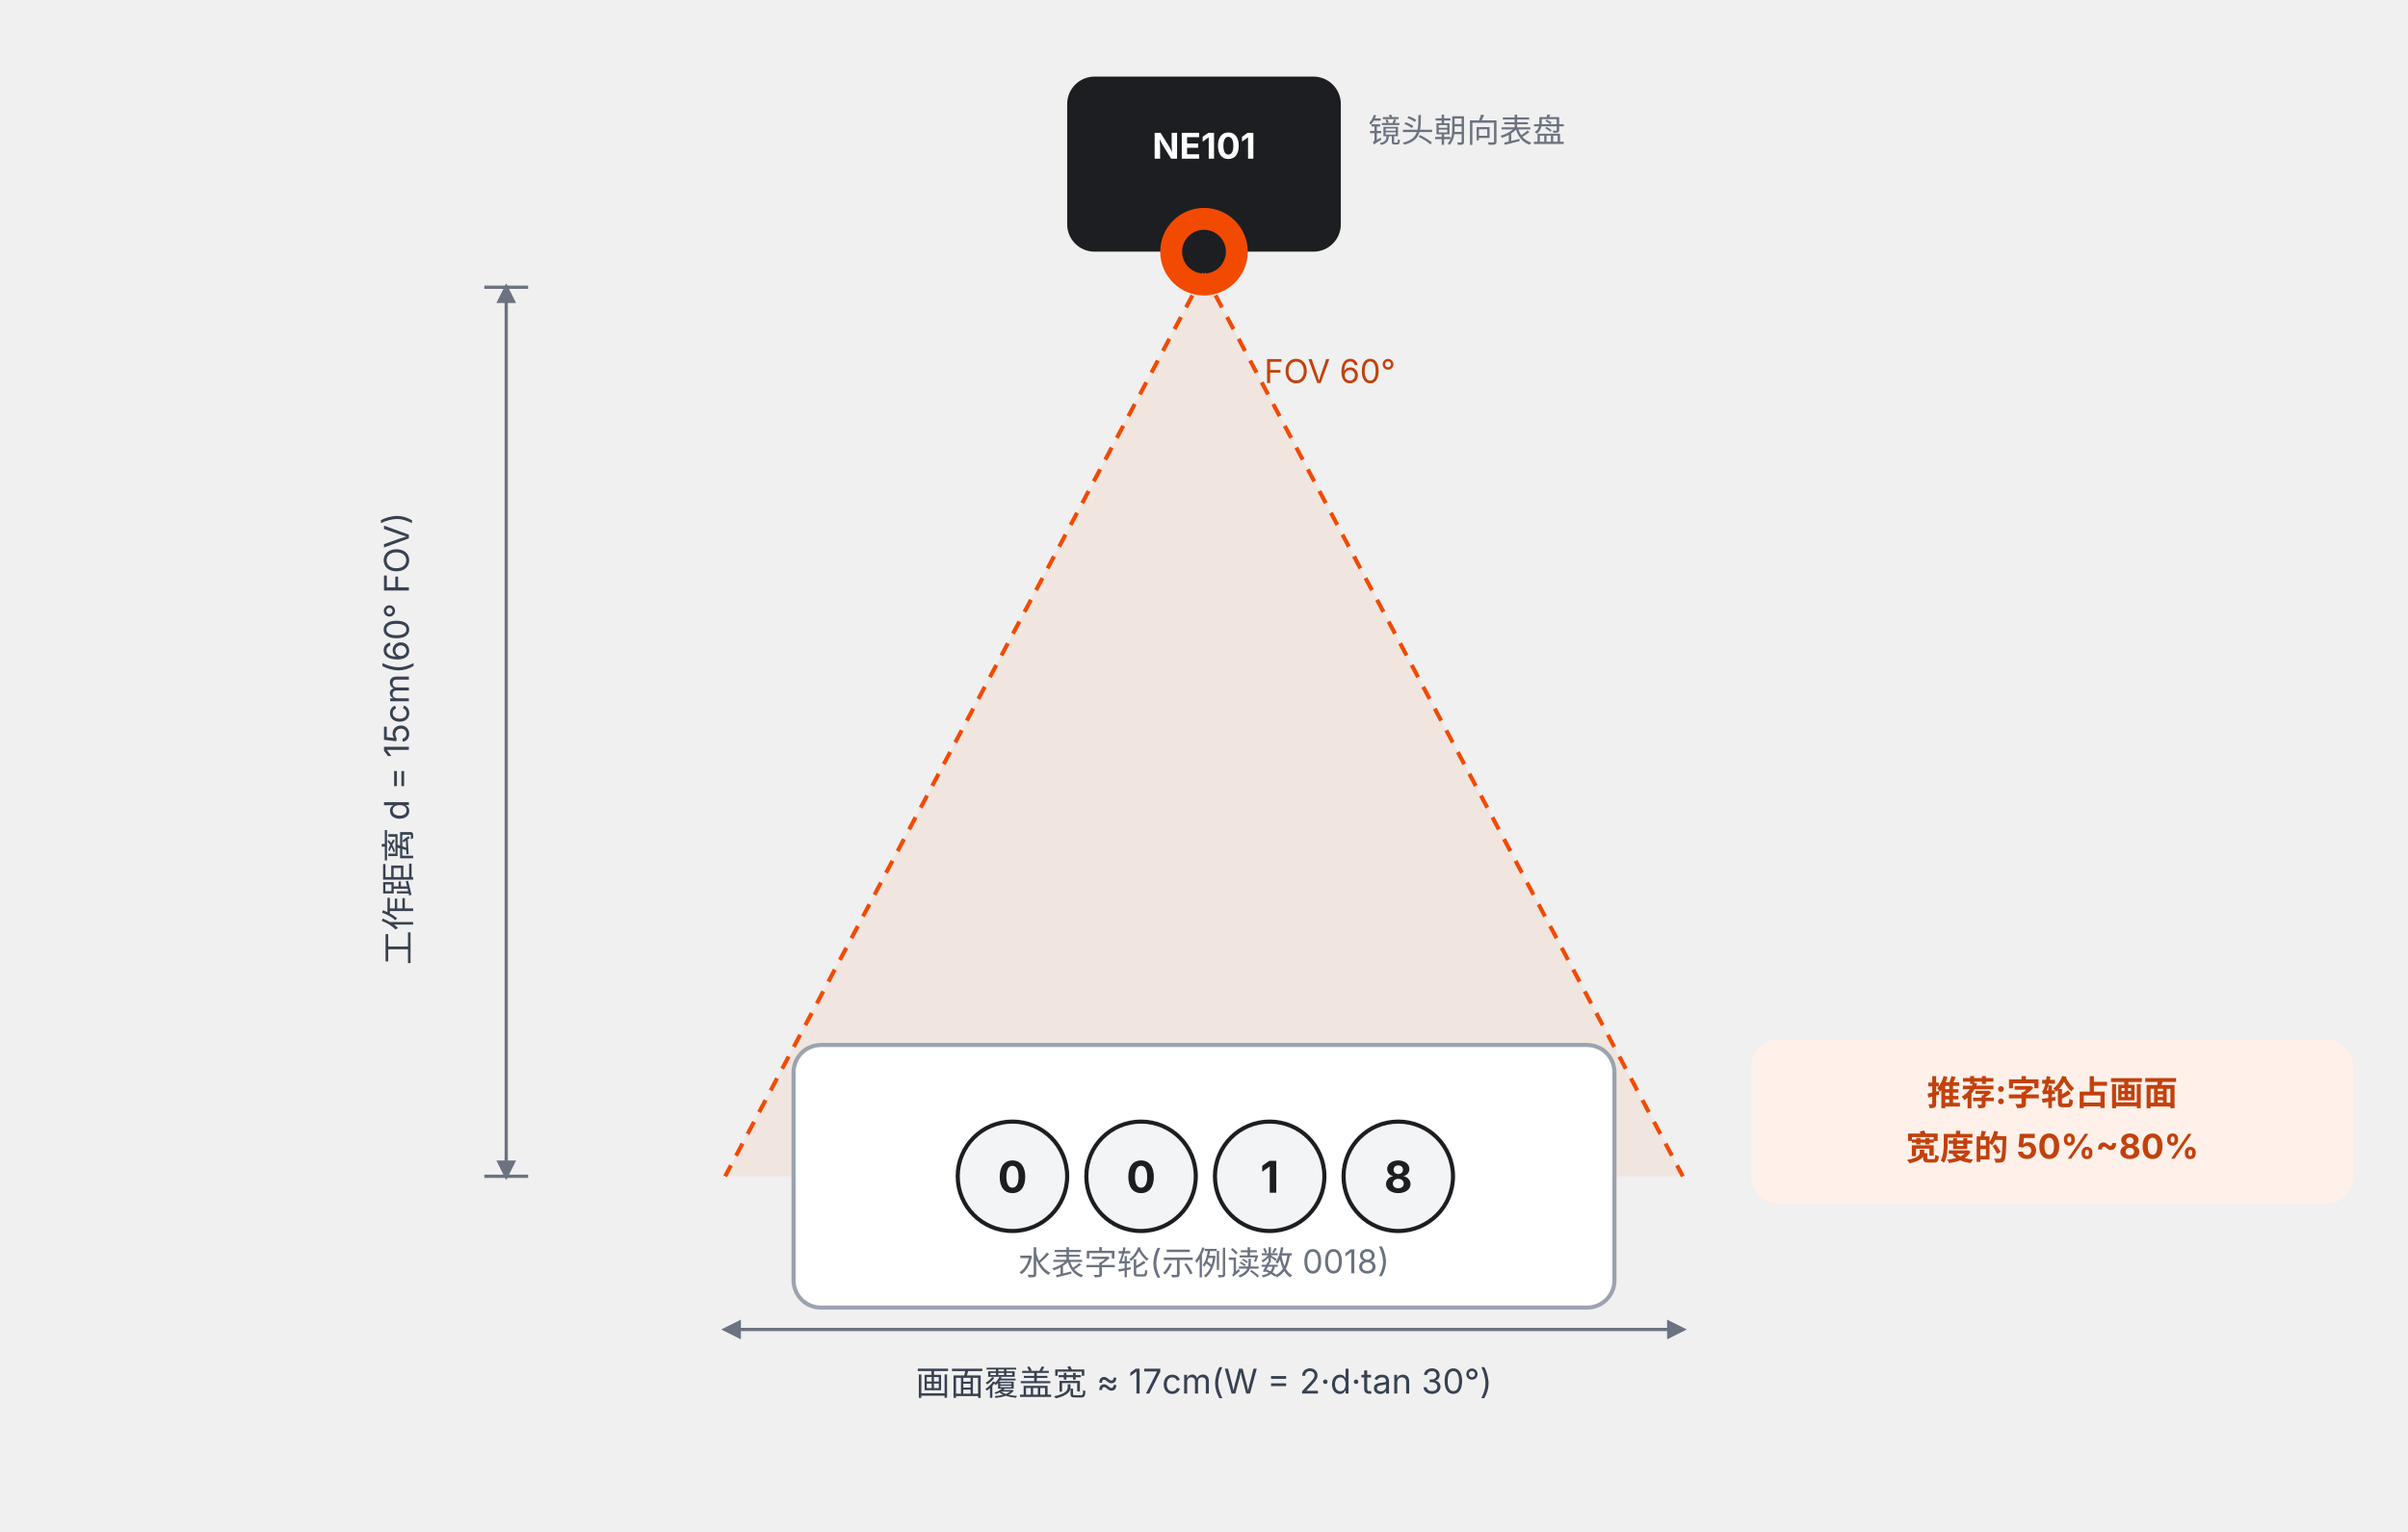
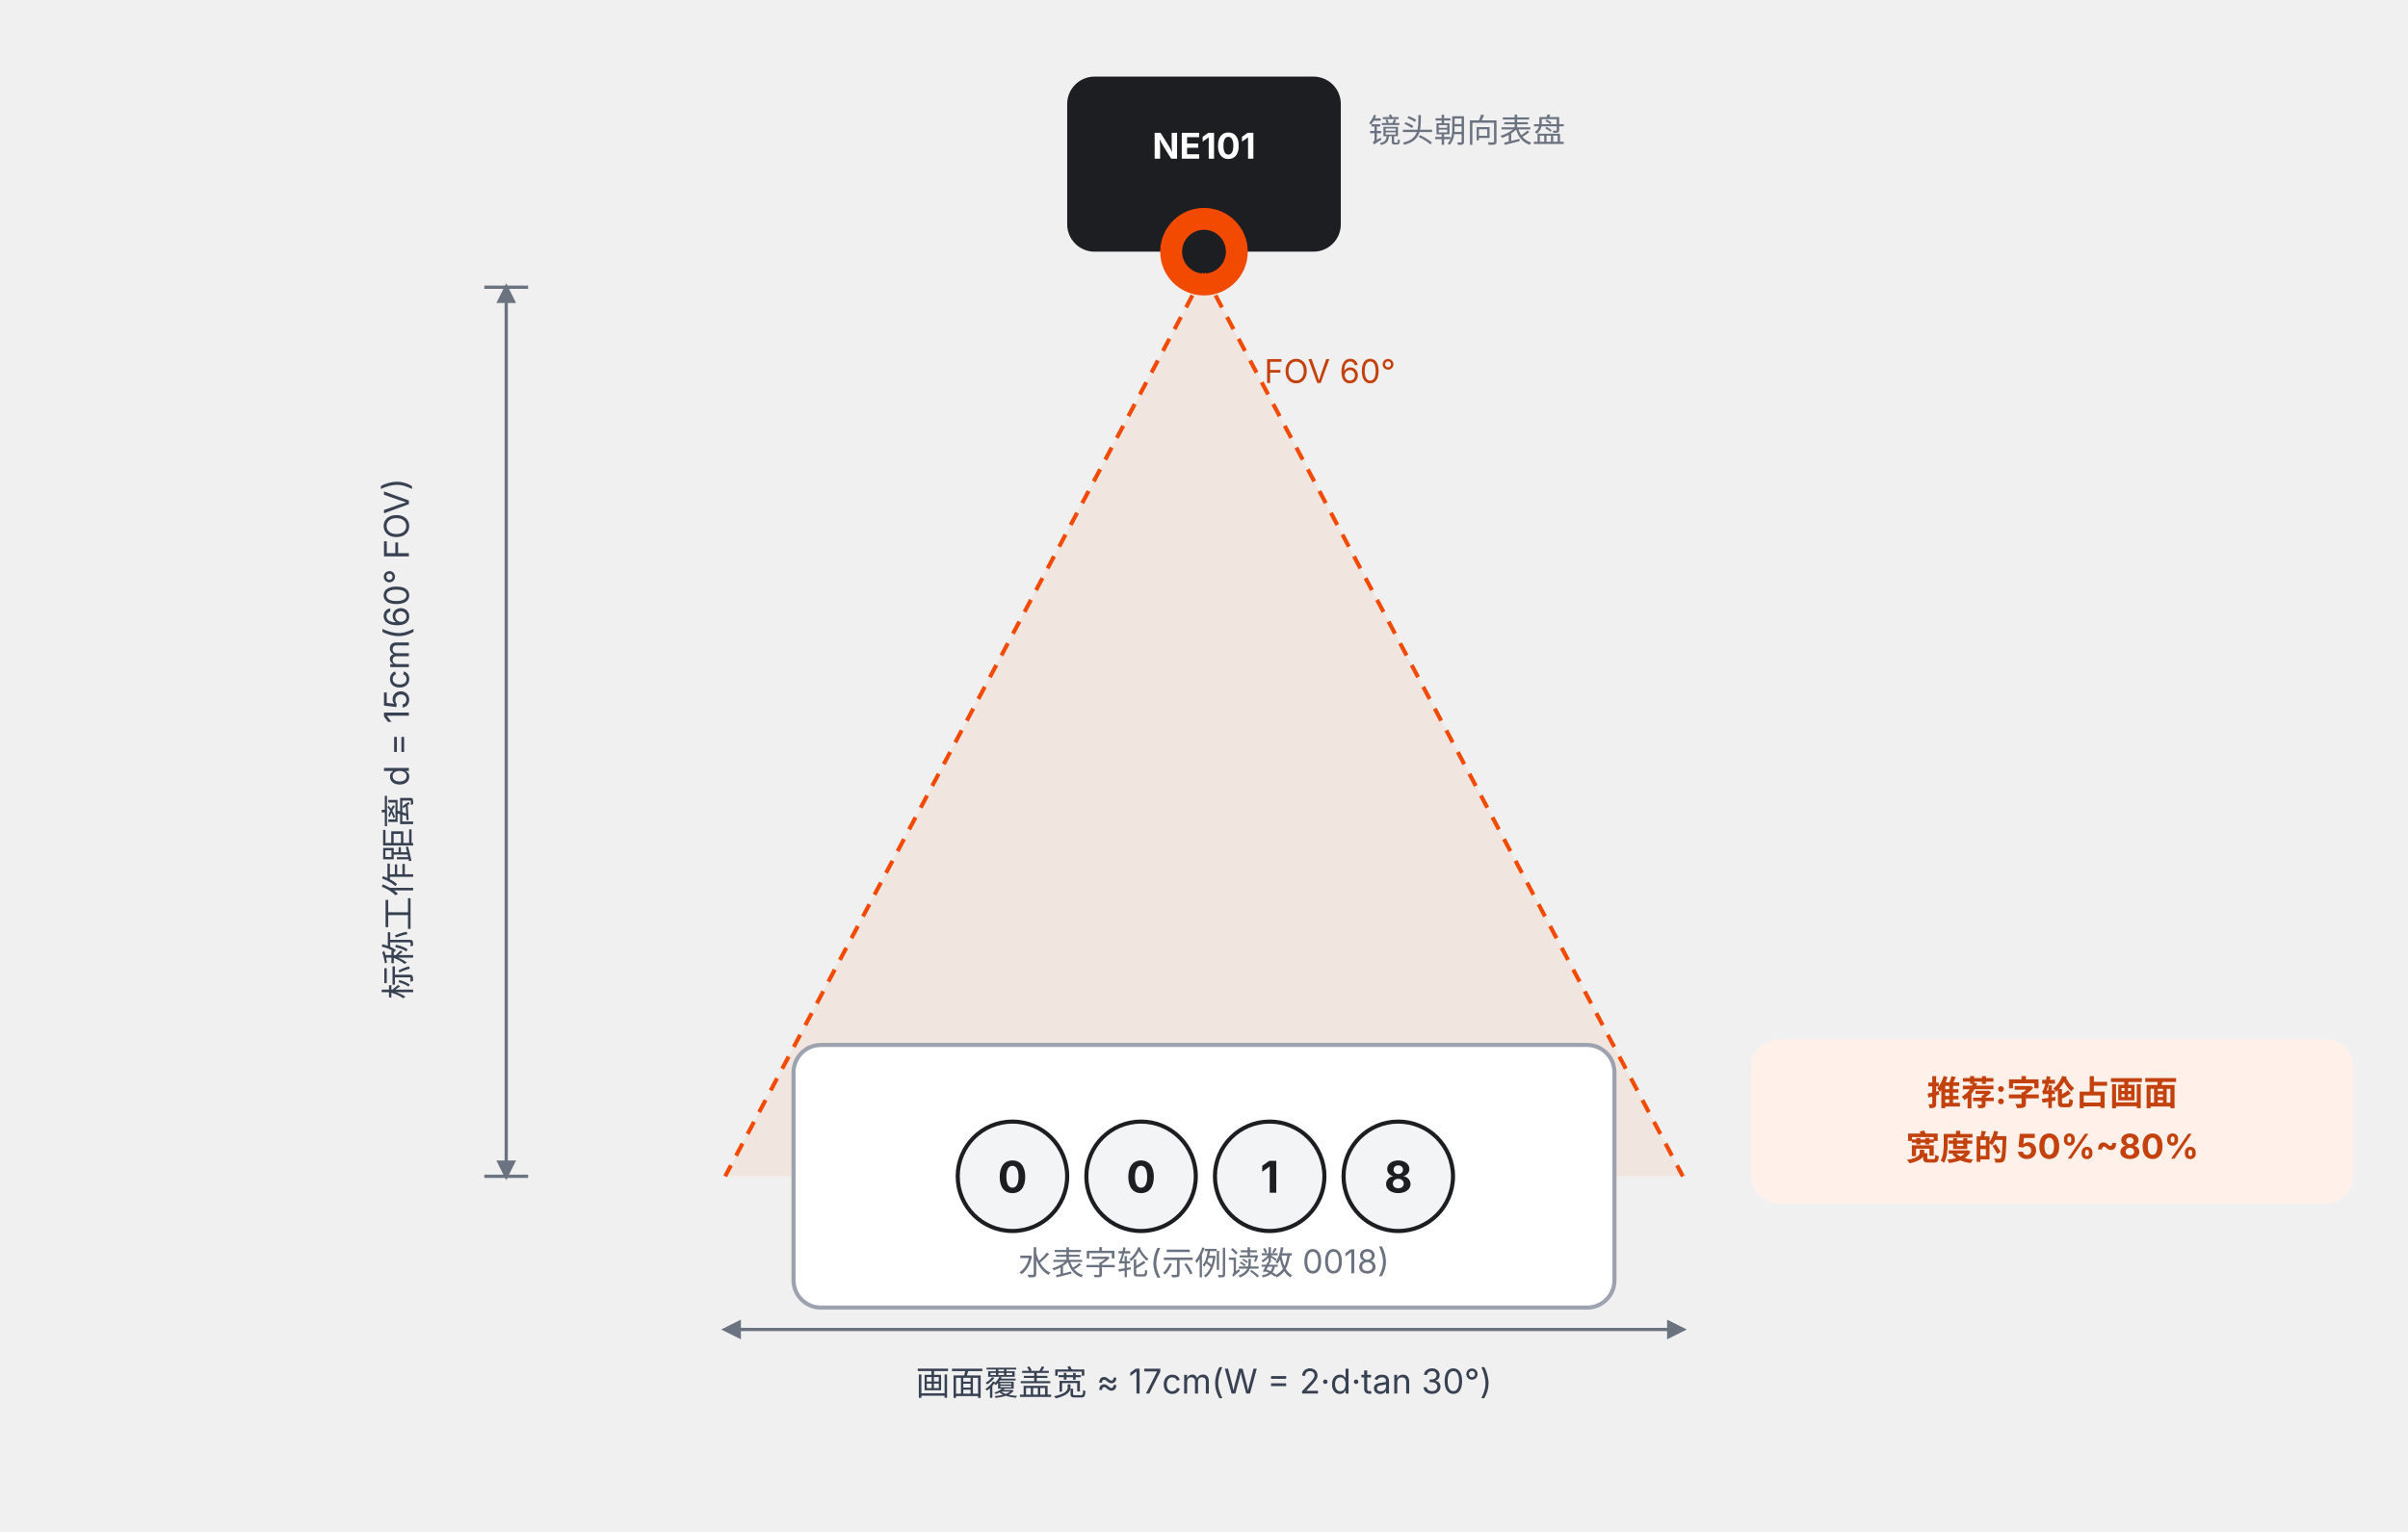
<svg xmlns="http://www.w3.org/2000/svg" width="880" height="560" viewBox="0 0 880 560" font-family="-apple-system,'PingFang SC','Microsoft YaHei','Noto Sans SC',sans-serif">
  <defs>
    <marker id="dimarrow" viewBox="0 0 10 10" refX="8" refY="5" markerWidth="6" markerHeight="6" orient="auto-start-reverse">
      <path d="M0,0 L10,5 L0,10 z" fill="#6B7280" />
    </marker>
    <marker id="flowarrow" viewBox="0 0 10 10" refX="9" refY="5" markerWidth="7" markerHeight="7" orient="auto-start-reverse">
      <path d="M0,0 L10,5 L0,10 z" fill="#F24A00" />
    </marker>
  </defs>
  <rect x="390" y="28" width="100" height="64" rx="10" fill="#1C1E21" />
  <text x="440" y="58" text-anchor="middle" font-size="13" font-weight="700" fill="#FFFFFF">NE101</text>
  <circle cx="440" cy="92" r="16" fill="#F24A00" />
  <circle cx="440" cy="92" r="8" fill="#1C1E21" />
  <text x="500" y="52" font-size="12" fill="#6B7280">镜头朝向表盘</text>
  <polygon points="440,100 265,430 615,430" fill="#F24A00" fill-opacity="0.07" />
  <line x1="440" y1="100" x2="265" y2="430" stroke="#F24A00" stroke-width="1.5" stroke-dasharray="5 4" />
  <line x1="440" y1="100" x2="615" y2="430" stroke="#F24A00" stroke-width="1.5" stroke-dasharray="5 4" />
  <text x="462" y="140" font-size="12" fill="#C2410C">FOV 60°</text>
  <line x1="185" y1="105" x2="185" y2="430" stroke="#6B7280" stroke-width="1.2" marker-start="url(#dimarrow)" marker-end="url(#dimarrow)" />
  <line x1="177" y1="105" x2="193" y2="105" stroke="#6B7280" stroke-width="1.2" />
  <line x1="177" y1="430" x2="193" y2="430" stroke="#6B7280" stroke-width="1.2" />
-   <text x="150" y="270" font-size="12.5" fill="#374151" text-anchor="middle" transform="rotate(-90 150 270)">工作距离 d = 15cm(60° FOV)</text>
+   <text x="150" y="270" font-size="12.5" fill="#374151" text-anchor="middle" transform="rotate(-90 150 270)">标称工作距离 d = 15cm(60° FOV)</text>
  <rect x="290" y="382" width="300" height="96" rx="10" fill="#FFFFFF" stroke="#9CA3AF" stroke-width="1.5" />
  <circle cx="370" cy="430" r="20" fill="#F3F4F6" stroke="#1C1E21" stroke-width="1.5" />
  <text x="370" y="436" text-anchor="middle" font-size="16" font-weight="700" fill="#1C1E21">0</text>
  <circle cx="417" cy="430" r="20" fill="#F3F4F6" stroke="#1C1E21" stroke-width="1.5" />
  <text x="417" y="436" text-anchor="middle" font-size="16" font-weight="700" fill="#1C1E21">0</text>
  <circle cx="464" cy="430" r="20" fill="#F3F4F6" stroke="#1C1E21" stroke-width="1.5" />
  <text x="464" y="436" text-anchor="middle" font-size="16" font-weight="700" fill="#1C1E21">1</text>
  <circle cx="511" cy="430" r="20" fill="#F3F4F6" stroke="#1C1E21" stroke-width="1.5" />
  <text x="511" y="436" text-anchor="middle" font-size="16" font-weight="700" fill="#1C1E21">8</text>
  <text x="440" y="466" text-anchor="middle" font-size="12" fill="#6B7280">水表字轮(示例读数 0018)</text>
  <line x1="265" y1="486" x2="615" y2="486" stroke="#6B7280" stroke-width="1.2" marker-start="url(#dimarrow)" marker-end="url(#dimarrow)" />
  <text x="440" y="510" text-anchor="middle" font-size="12.5" fill="#374151">画面覆盖宽 ≈ 17cm(W = 2·d·tan 30°)</text>
  <rect x="640" y="380" width="220" height="60" rx="10" fill="#FFF1EA" />
  <text x="750" y="404" text-anchor="middle" font-size="12.5" font-weight="700" fill="#C2410C">推荐:字轮占画面</text>
  <text x="750" y="424" text-anchor="middle" font-size="12.5" font-weight="700" fill="#C2410C">宽度的 50%~80%</text>
</svg>
